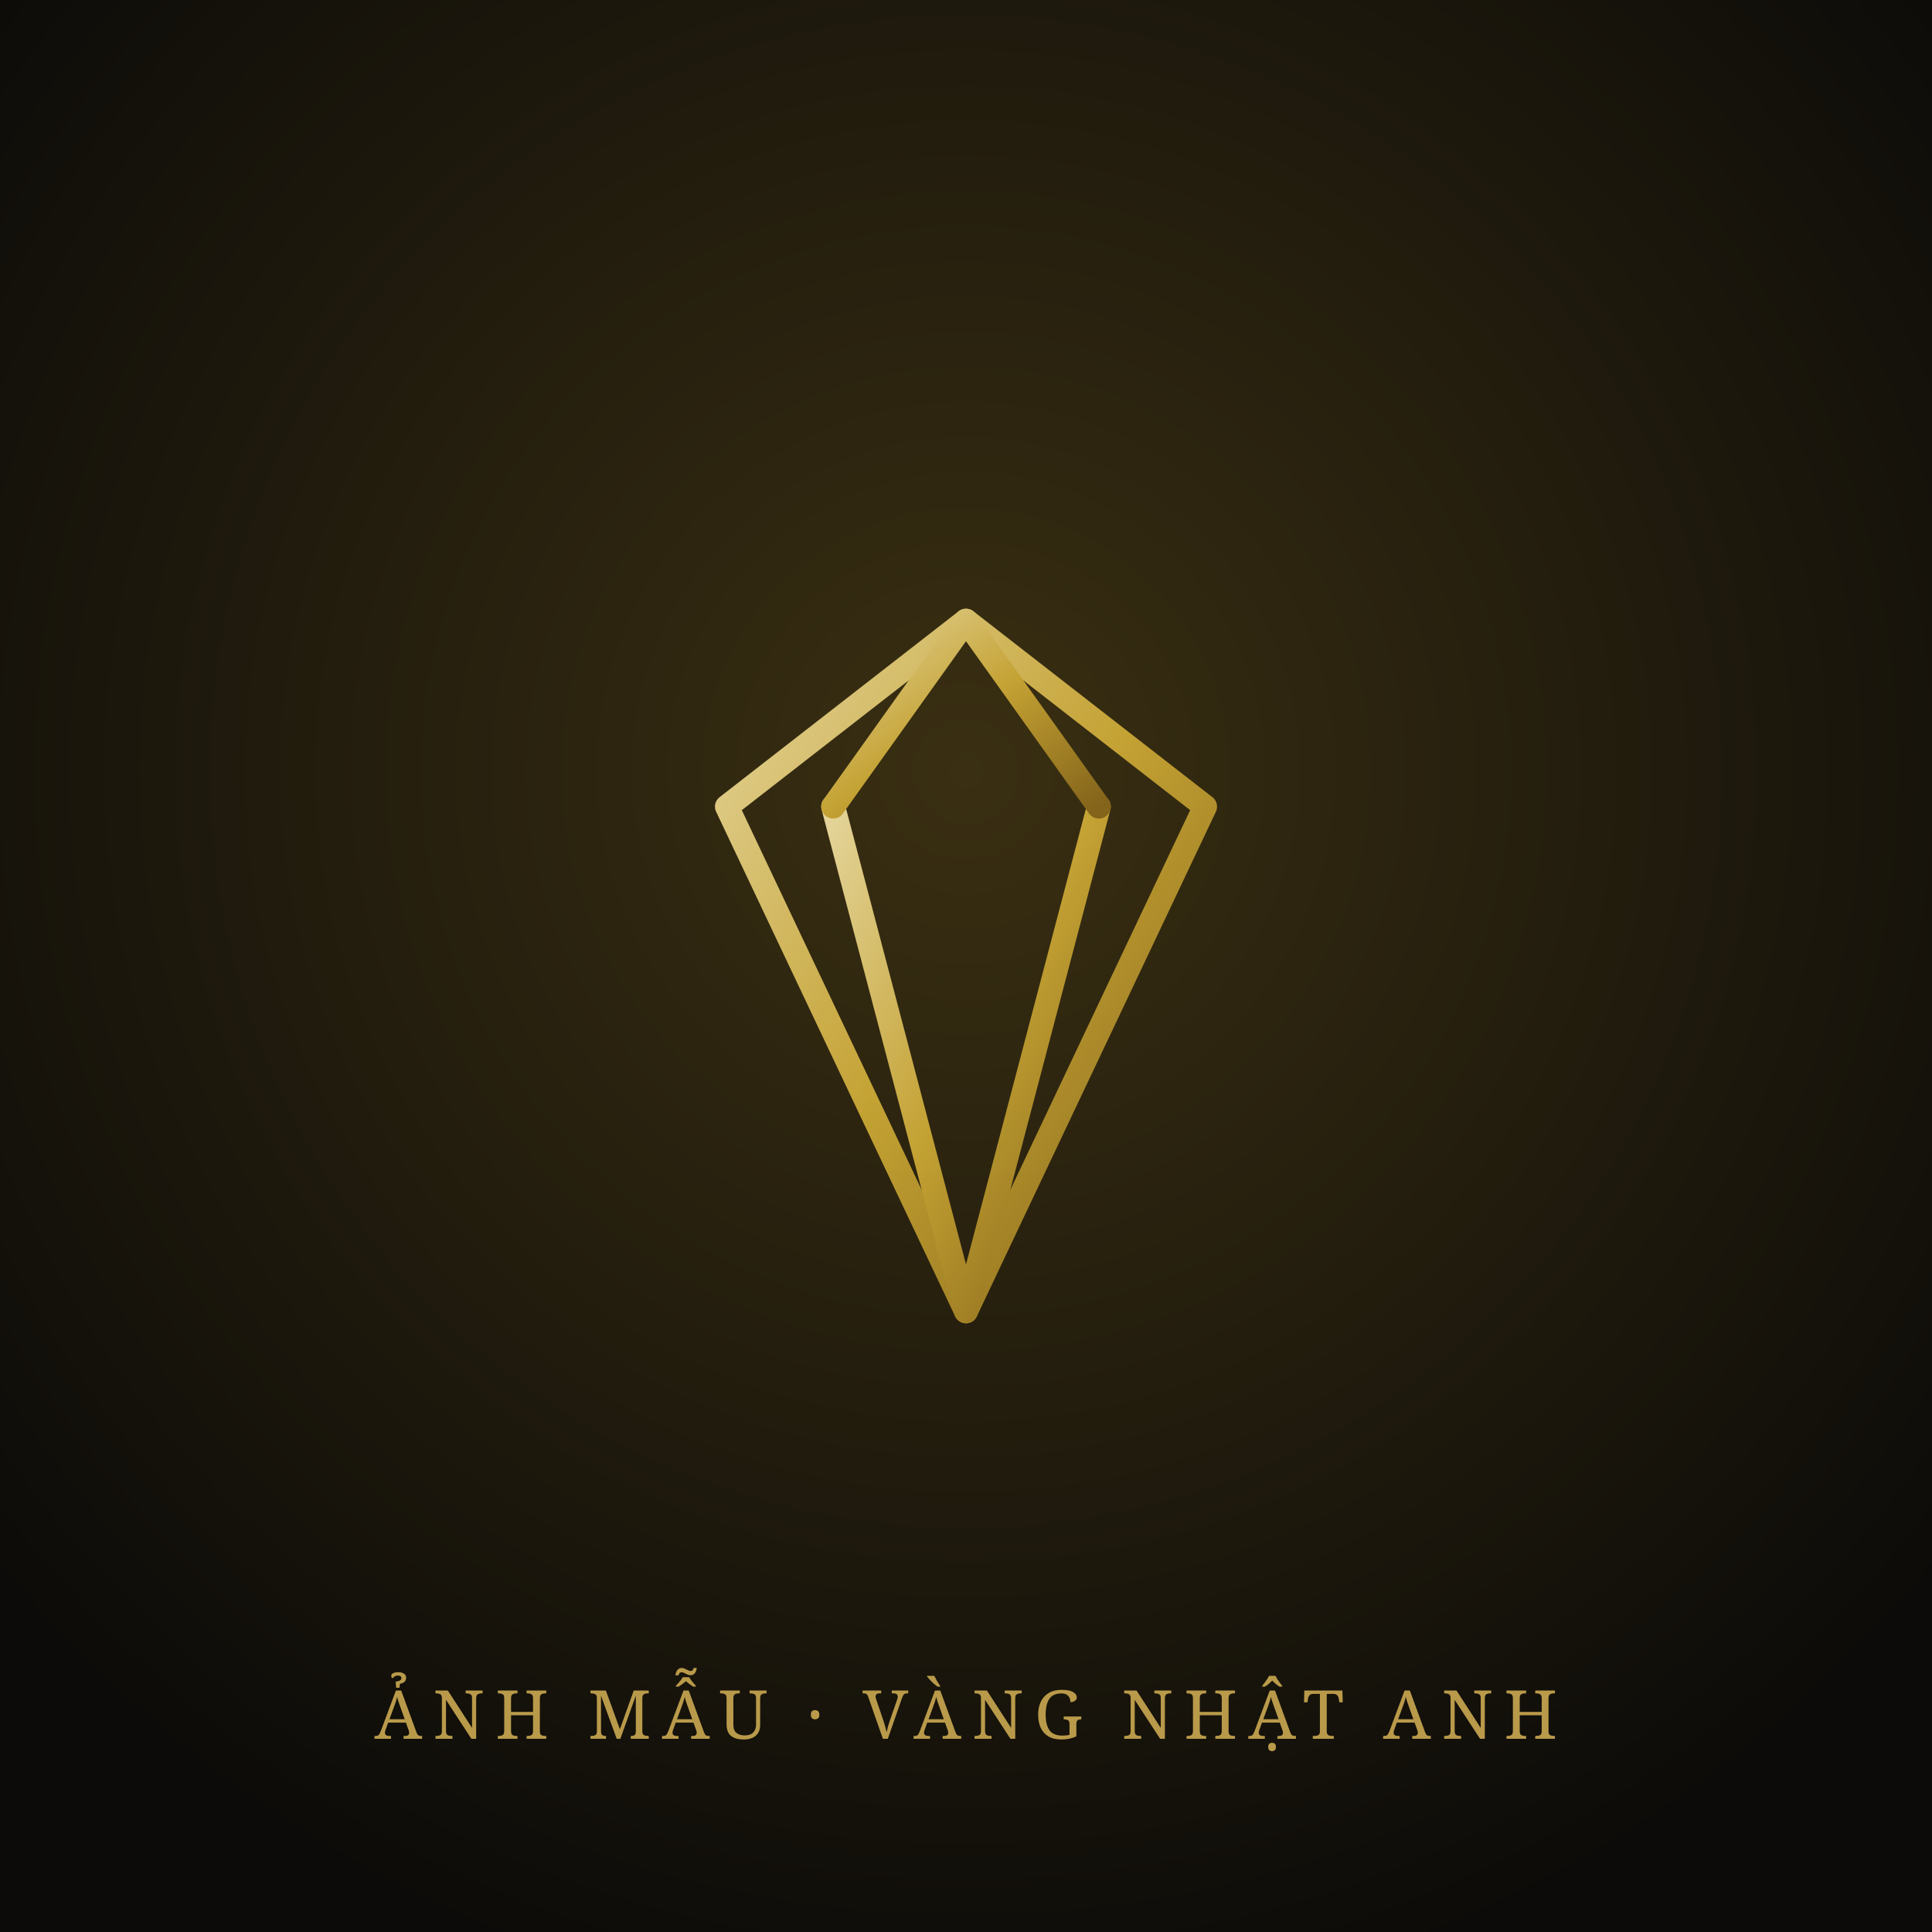
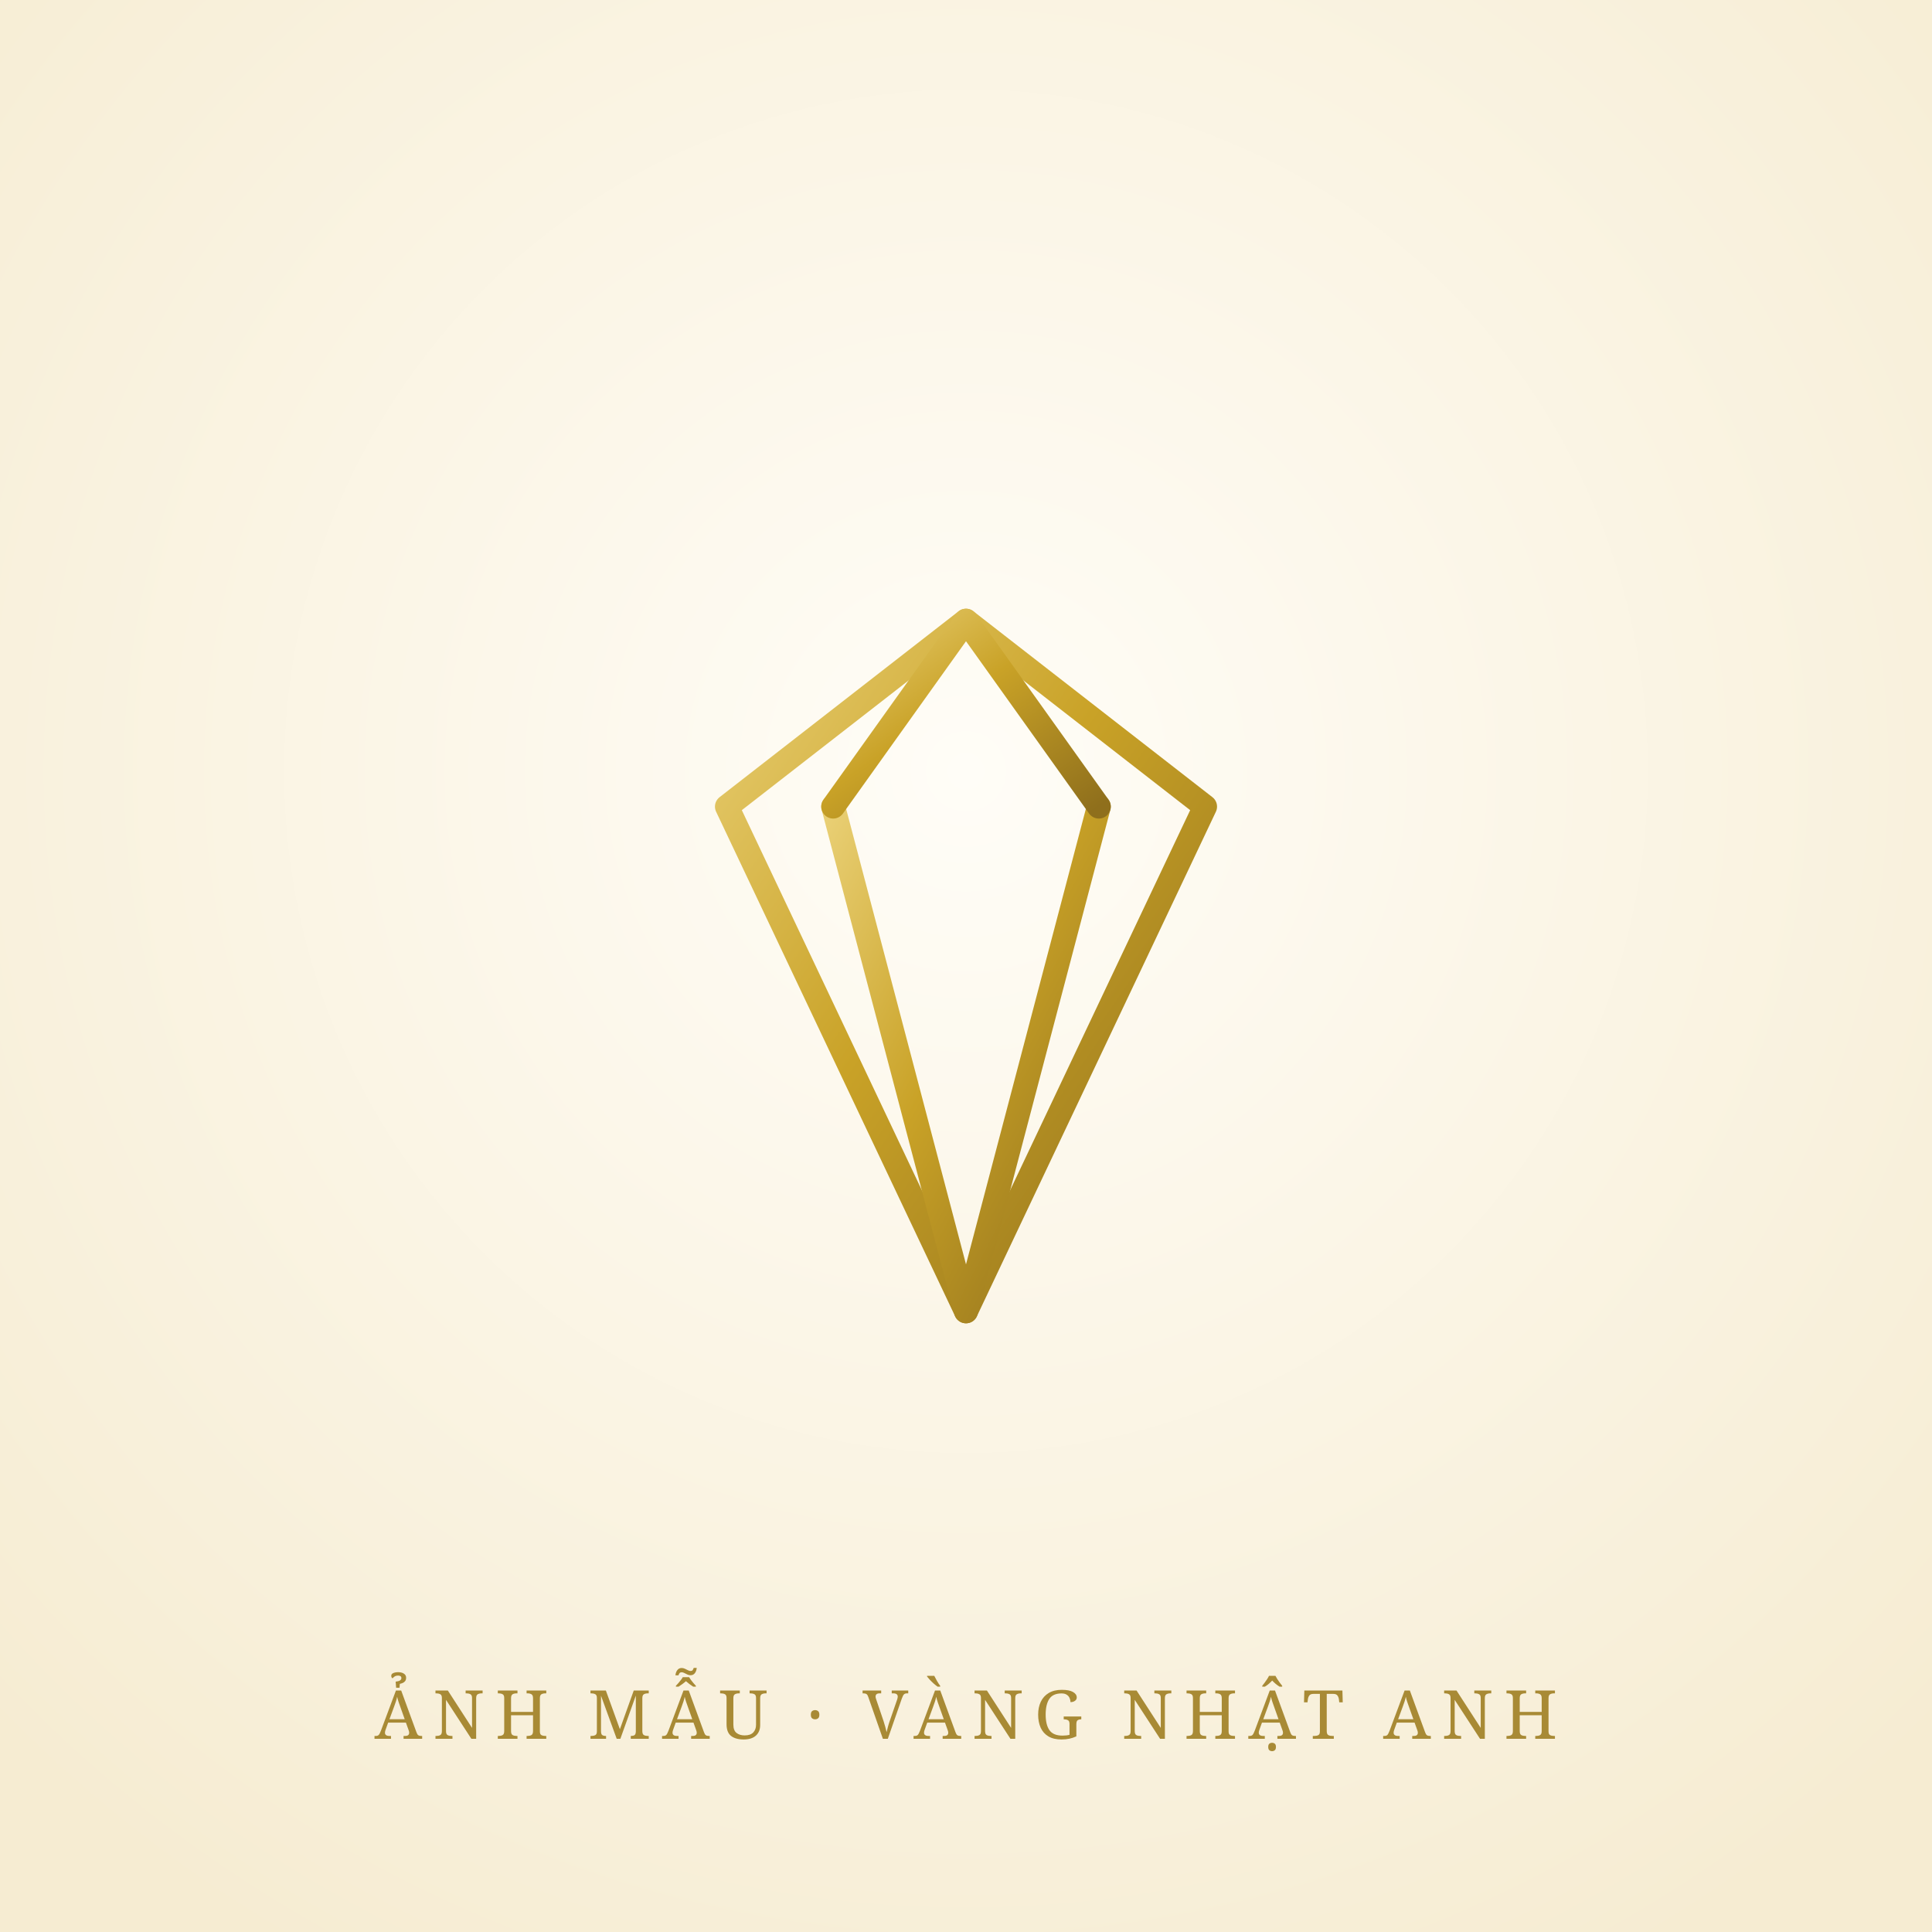
<svg xmlns="http://www.w3.org/2000/svg" viewBox="0 0 900 900">
  <defs>
-     <radialGradient id="g" cx="50%" cy="40%" r="65%">
-       <stop offset="0%" stop-color="#3a2f12" />
-       <stop offset="100%" stop-color="#0c0b09" />
+     <radialGradient id="g" cx="50%" cy="40%" r="70%">
+       <stop offset="0%" stop-color="#fffdf7" />
+       <stop offset="100%" stop-color="#f6ecd2" />
    </radialGradient>
    <linearGradient id="gold" x1="0" y1="0" x2="1" y2="1">
-       <stop offset="0%" stop-color="#F7E7A8" />
-       <stop offset="50%" stop-color="#D4AF37" />
-       <stop offset="100%" stop-color="#8C6A1B" />
+       <stop offset="0%" stop-color="#e9cf74" />
+       <stop offset="45%" stop-color="#c9a227" />
+       <stop offset="100%" stop-color="#8f6f1c" />
    </linearGradient>
  </defs>
  <rect width="900" height="900" fill="url(#g)" />
-   <g transform="translate(252.0,252.0) scale(6.1875)" fill="none" stroke="url(#gold)" stroke-width="1.8" stroke-linecap="round" stroke-linejoin="round" opacity="0.9">
+   <g transform="translate(252.0,252.0) scale(6.1875)" fill="none" stroke="url(#gold)" stroke-width="1.8" stroke-linecap="round" stroke-linejoin="round">
    <path d="M32 6l18 14-18 38L14 20z" />
    <path d="M14 20h36" />
    <path d="M22 20l10 38 10-38" />
    <path d="M22 20l10-14 10 14" />
  </g>
-   <text x="450.0" y="810.0" text-anchor="middle" font-family="Georgia, serif" font-size="31.5" letter-spacing="5" fill="#B99A4A">ẢNH MẪU · VÀNG NHẬT ANH</text>
+   <text x="450.0" y="810.0" text-anchor="middle" font-family="Georgia, serif" font-size="31.5" letter-spacing="5" fill="#a88a35">ẢNH MẪU · VÀNG NHẬT ANH</text>
</svg>
